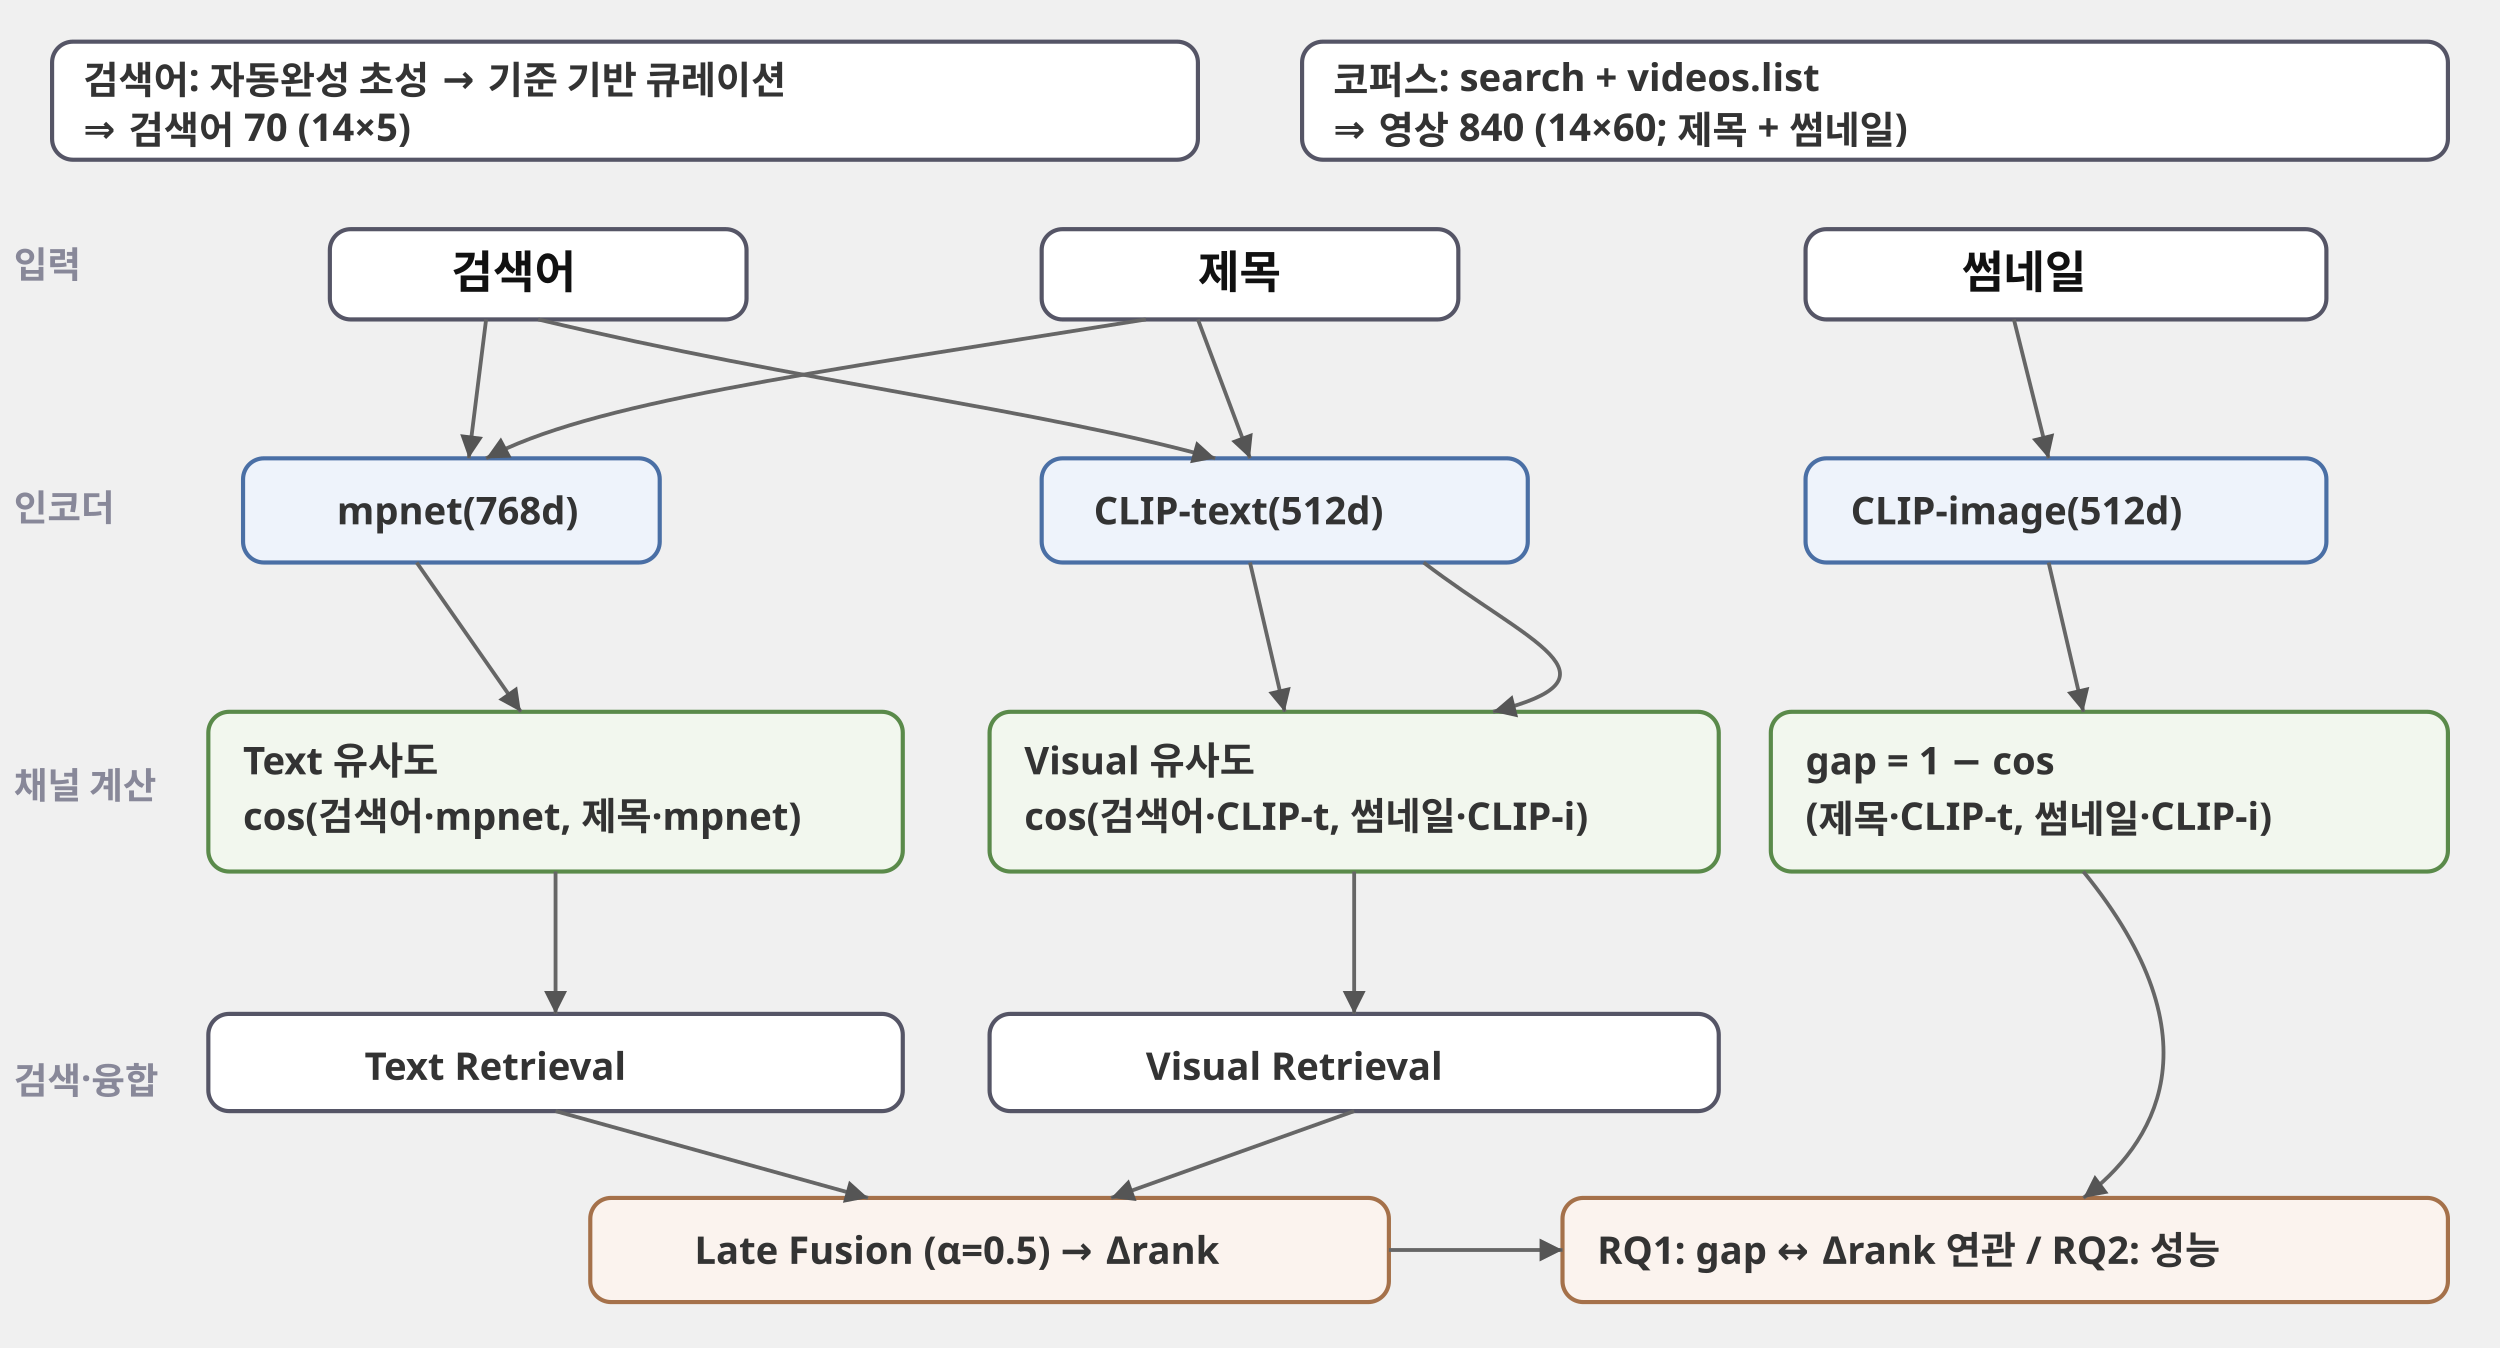
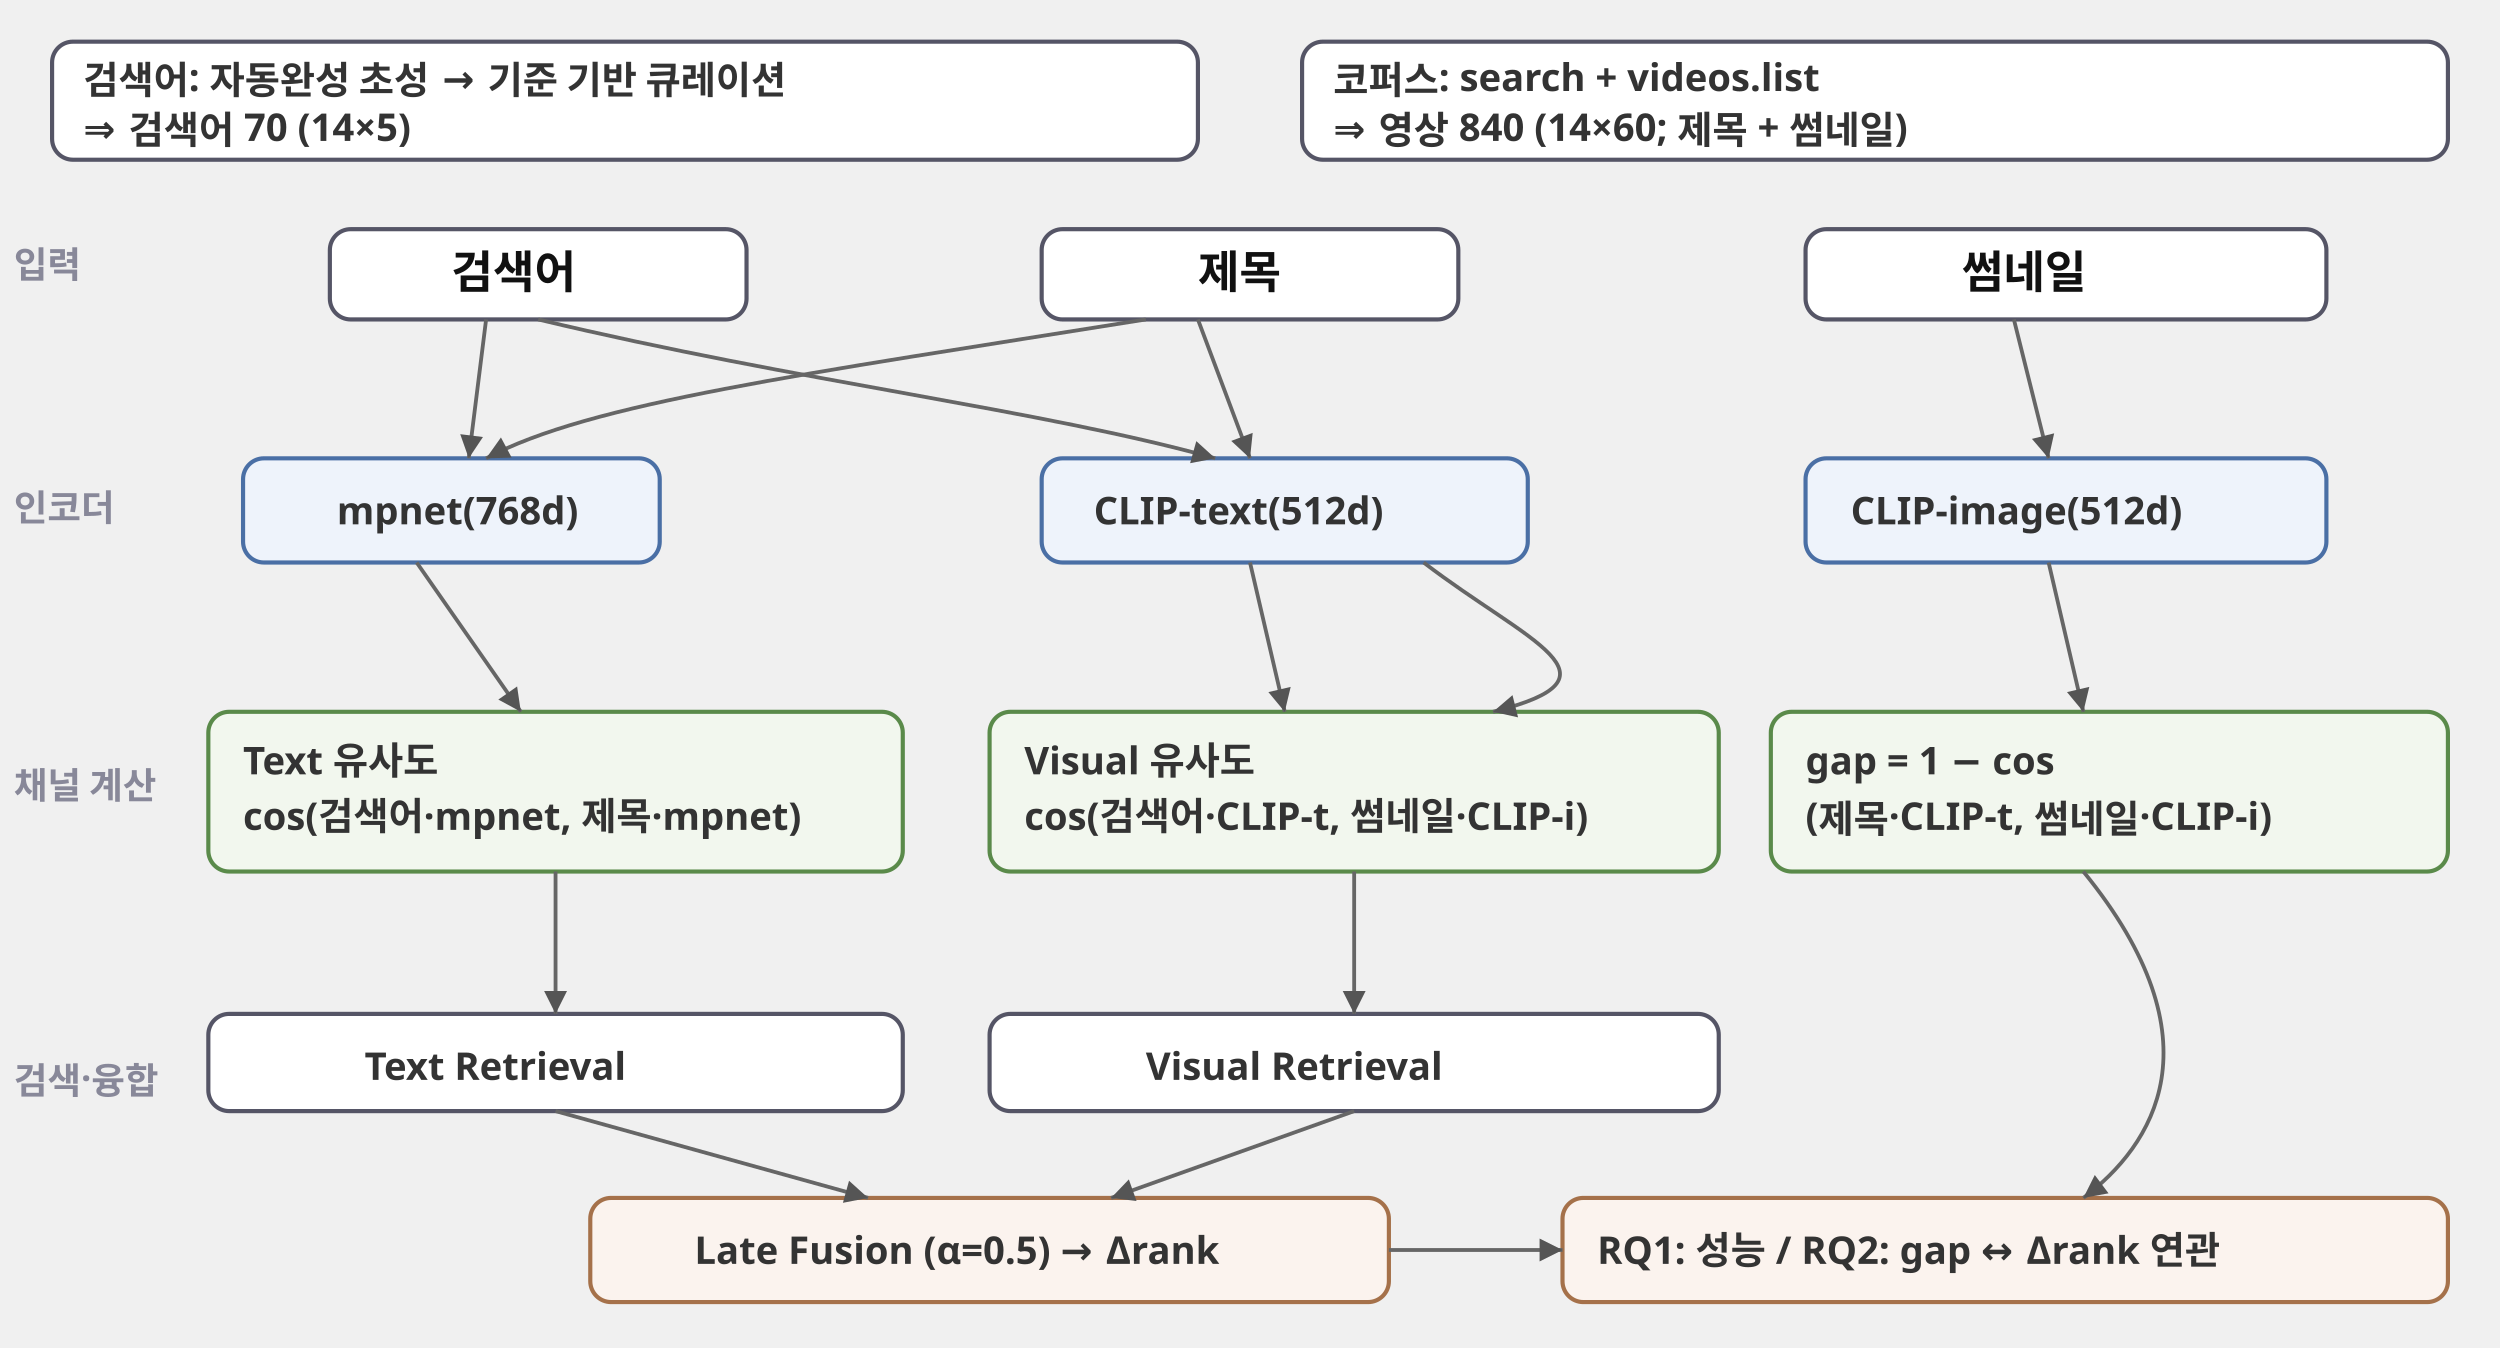
<svg xmlns="http://www.w3.org/2000/svg" viewBox="0 0 720 388" class="pipe" font-family="'Malgun Gothic',sans-serif">
  <defs>
    <marker id="ar" markerWidth="8" markerHeight="8" refX="6" refY="3" orient="auto">
      <path d="M0,0 L6,3 L0,6 Z" fill="#555" />
    </marker>
  </defs>
  <style>
.b{fill:#fff;stroke:#556;stroke-width:1.2;rx:6}
.enc{fill:#eef3fb;stroke:#4a6fa5}
.cmp{fill:#f2f7ee;stroke:#5a8a4a}
.out{fill:#fbf3ee;stroke:#a5714a}
text{font-size:13px;fill:#111;font-weight:bold}
.s{font-size:11px;fill:#333}
line,path.e{stroke:#666;stroke-width:1.1;fill:none;marker-end:url(#ar)}
.lay{font-size:10.5px;fill:#889;font-weight:bold}
</style>
  <rect x="15" y="12" width="330" height="34" rx="6" class="b" />
  <text x="24" y="27" class="s">검색어: 자동완성 초성 → 기준 기반 큐레이션</text>
  <text x="24" y="41" class="s">⇒ 검색어 70 (14×5)</text>
  <rect x="375" y="12" width="330" height="34" rx="6" class="b" />
  <text x="384" y="27" class="s">코퍼스: search + videos.list</text>
  <text x="384" y="41" class="s">⇒ 영상 840 (14×60; 제목 + 썸네일)</text>
  <text x="4" y="80" class="lay">입력</text>
  <rect x="95" y="66" width="120" height="26" rx="6" class="b" />
  <text x="130" y="83">검색어</text>
  <rect x="300" y="66" width="120" height="26" rx="6" class="b" />
  <text x="345" y="83">제목</text>
  <rect x="520" y="66" width="150" height="26" rx="6" class="b" />
  <text x="565" y="83">썸네일</text>
  <text x="4" y="150" class="lay">인코더</text>
  <rect x="70" y="132" width="120" height="30" rx="6" class="b enc" />
  <text x="97" y="151" class="s">mpnet(768d)</text>
  <rect x="300" y="132" width="140" height="30" rx="6" class="b enc" />
  <text x="315" y="151" class="s">CLIP-text(512d)</text>
  <rect x="520" y="132" width="150" height="30" rx="6" class="b enc" />
  <text x="533" y="151" class="s">CLIP-image(512d)</text>
  <path class="e" d="M140,92 L135,132" />
  <path class="e" d="M155,92 C230,110 300,118 350,132" />
  <path class="e" d="M345,92 L360,132" />
  <path class="e" d="M330,92 C230,108 170,116 140,132" />
  <path class="e" d="M580,92 L590,132" />
  <text x="4" y="230" class="lay">채널 계산</text>
  <rect x="60" y="205" width="200" height="46" rx="6" class="b cmp" />
  <text x="70" y="223" class="s">Text 유사도</text>
  <text x="70" y="239" class="s">cos(검색어·mpnet, 제목·mpnet)</text>
  <rect x="285" y="205" width="210" height="46" rx="6" class="b cmp" />
  <text x="295" y="223" class="s">Visual 유사도</text>
  <text x="295" y="239" class="s">cos(검색어·CLIP-t, 썸네일·CLIP-i)</text>
  <rect x="510" y="205" width="195" height="46" rx="6" class="b cmp" />
  <text x="520" y="223" class="s">gap = 1 − cos</text>
  <text x="520" y="239" class="s">(제목·CLIP-t, 썸네일·CLIP-i)</text>
  <path class="e" d="M120,162 L150,205" />
  <path class="e" d="M360,162 L370,205" />
  <path class="e" d="M590,162 L600,205" />
  <path class="e" d="M410,162 C440,185 470,195 430,205" />
  <text x="4" y="315" class="lay">검색·융합</text>
  <rect x="60" y="292" width="200" height="28" rx="6" class="b" />
  <text x="105" y="311" class="s">Text Retrieval</text>
  <rect x="285" y="292" width="210" height="28" rx="6" class="b" />
  <text x="330" y="311" class="s">Visual Retrieval</text>
  <path class="e" d="M160,251 L160,292" />
  <path class="e" d="M390,251 L390,292" />
  <rect x="170" y="345" width="230" height="30" rx="6" class="b out" />
  <text x="200" y="364" class="s">Late Fusion (α=0.5) → Δrank</text>
  <path class="e" d="M160,320 L250,345" />
  <path class="e" d="M390,320 L320,345" />
  <rect x="450" y="345" width="255" height="30" rx="6" class="b out" />
-   <text x="460" y="364" class="s">RQ1: gap ↔ Δrank 연관 / RQ2: 성능</text>
+   <text x="460" y="364" class="s">RQ1: 성능 / RQ2: gap ↔ Δrank 연관</text>
  <path class="e" d="M400,360 L450,360" />
  <path class="e" d="M600,251 C640,300 620,330 600,345" />
</svg>
